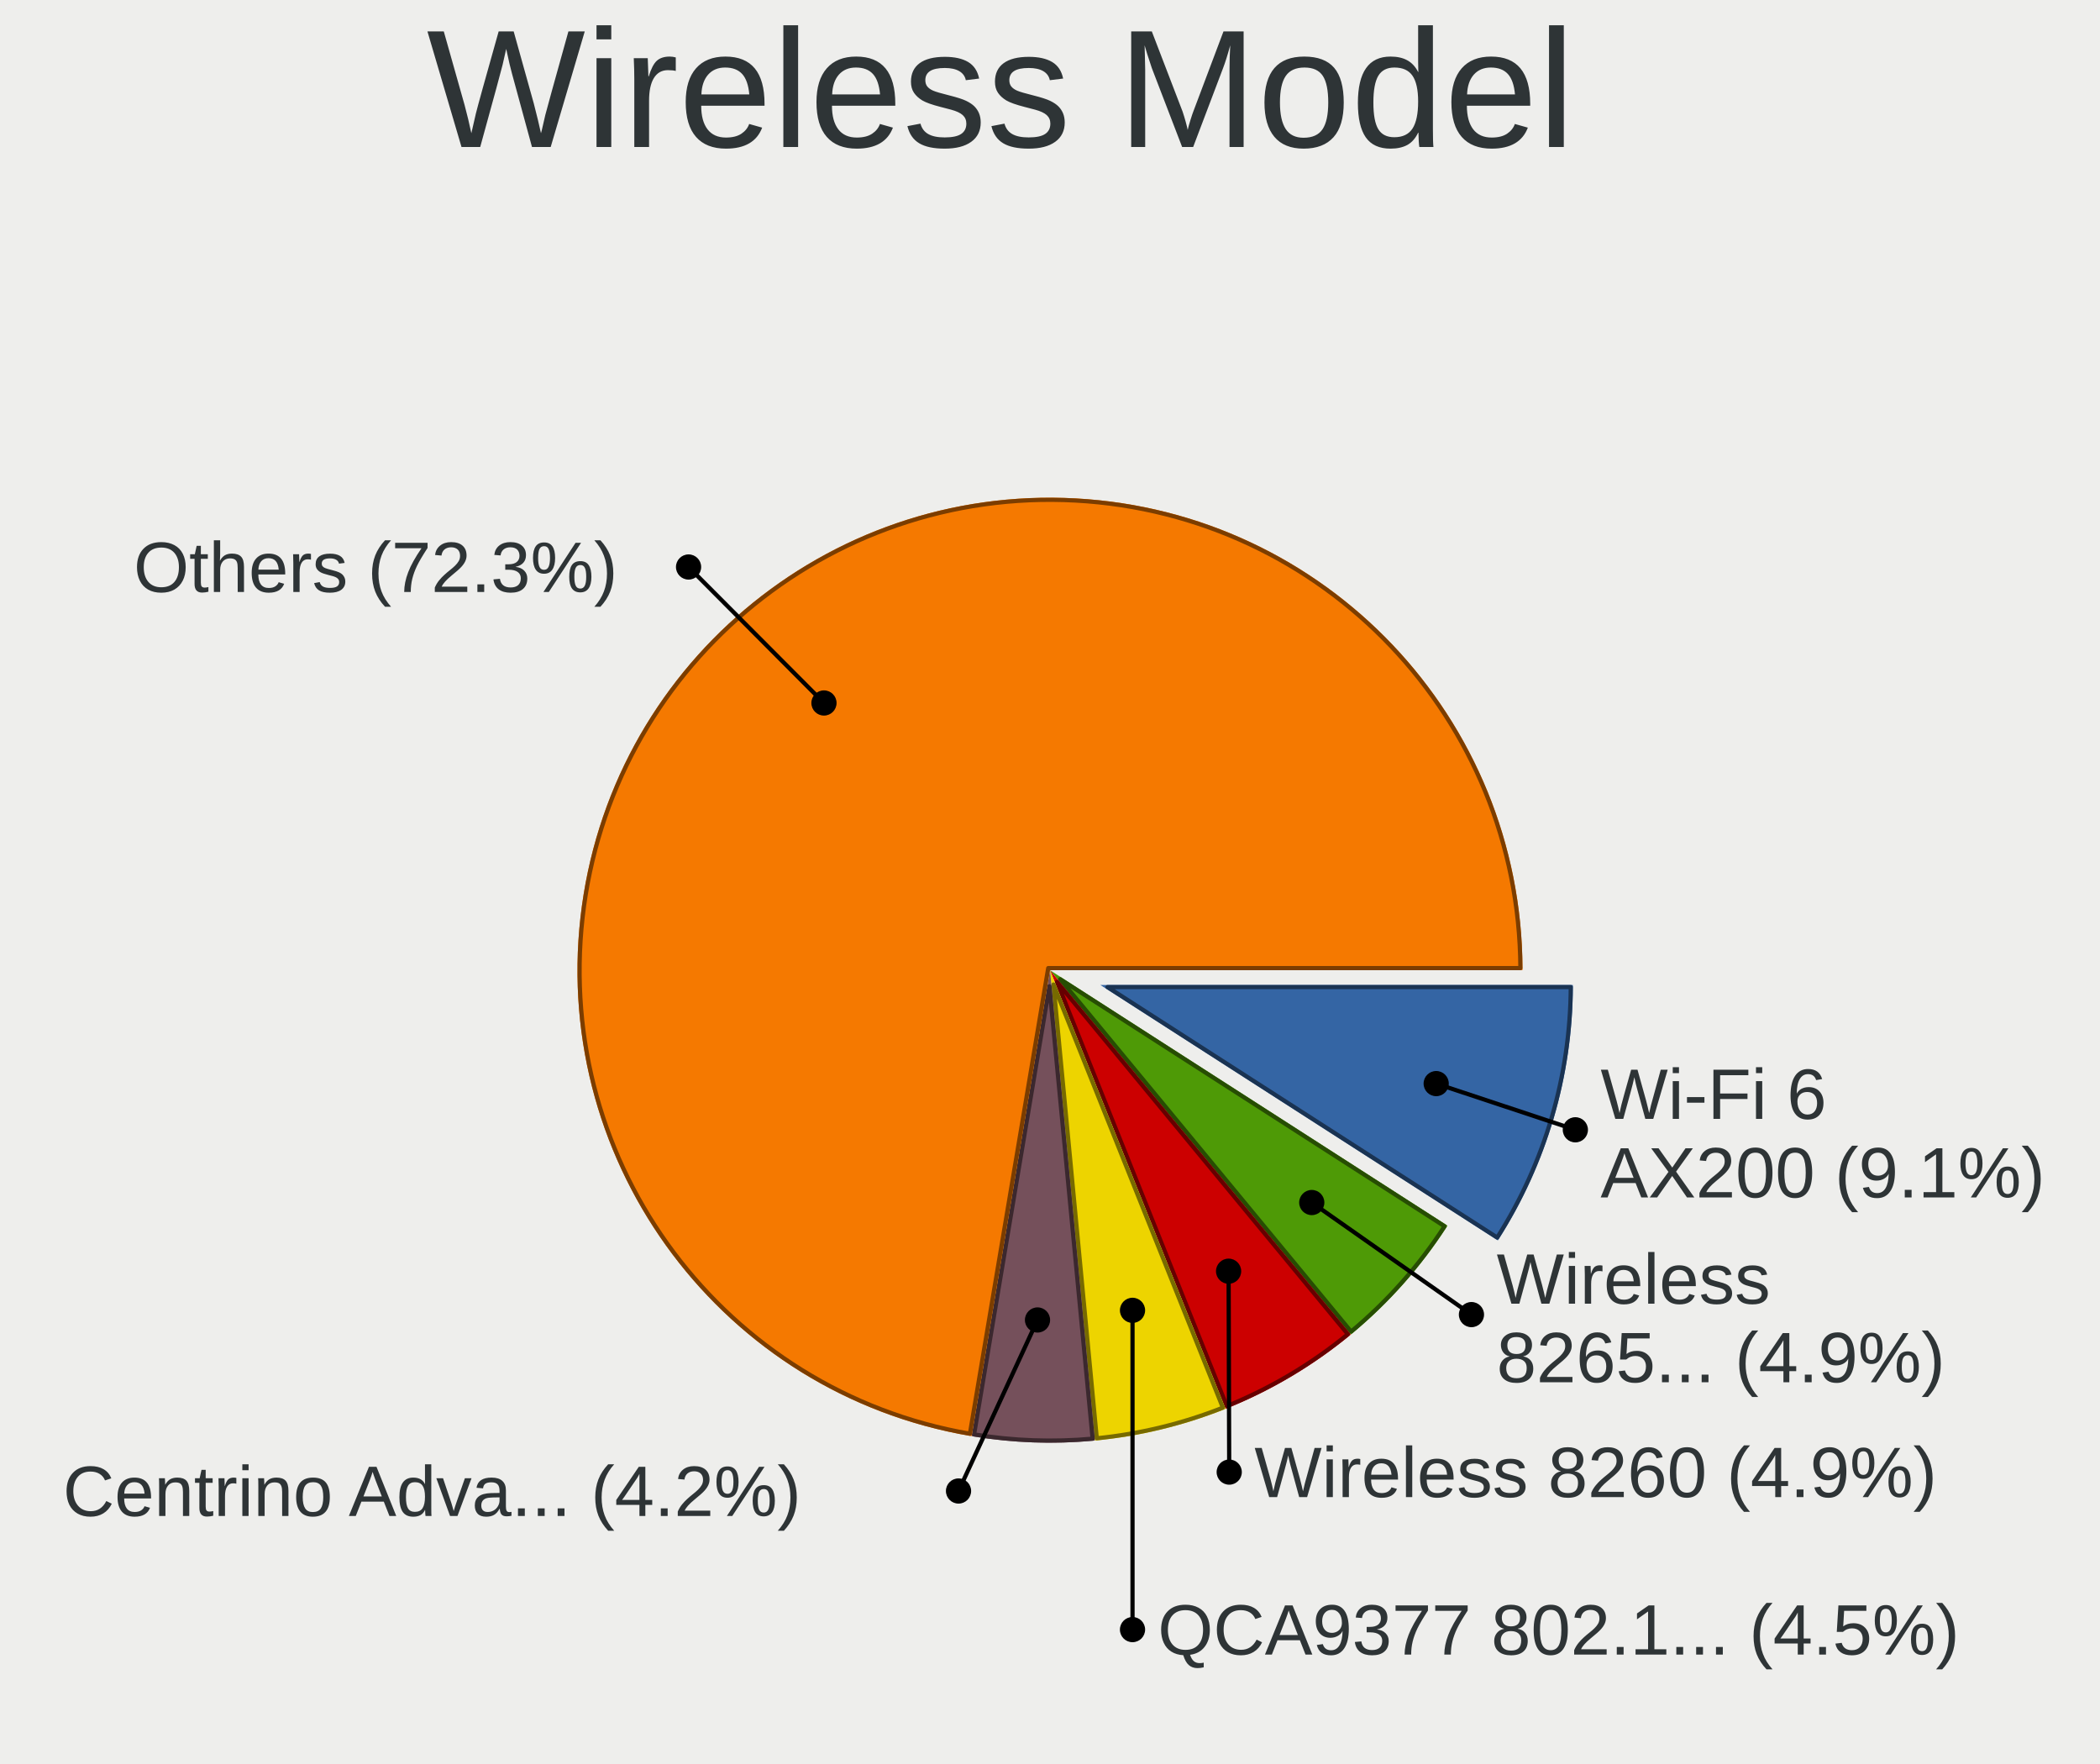
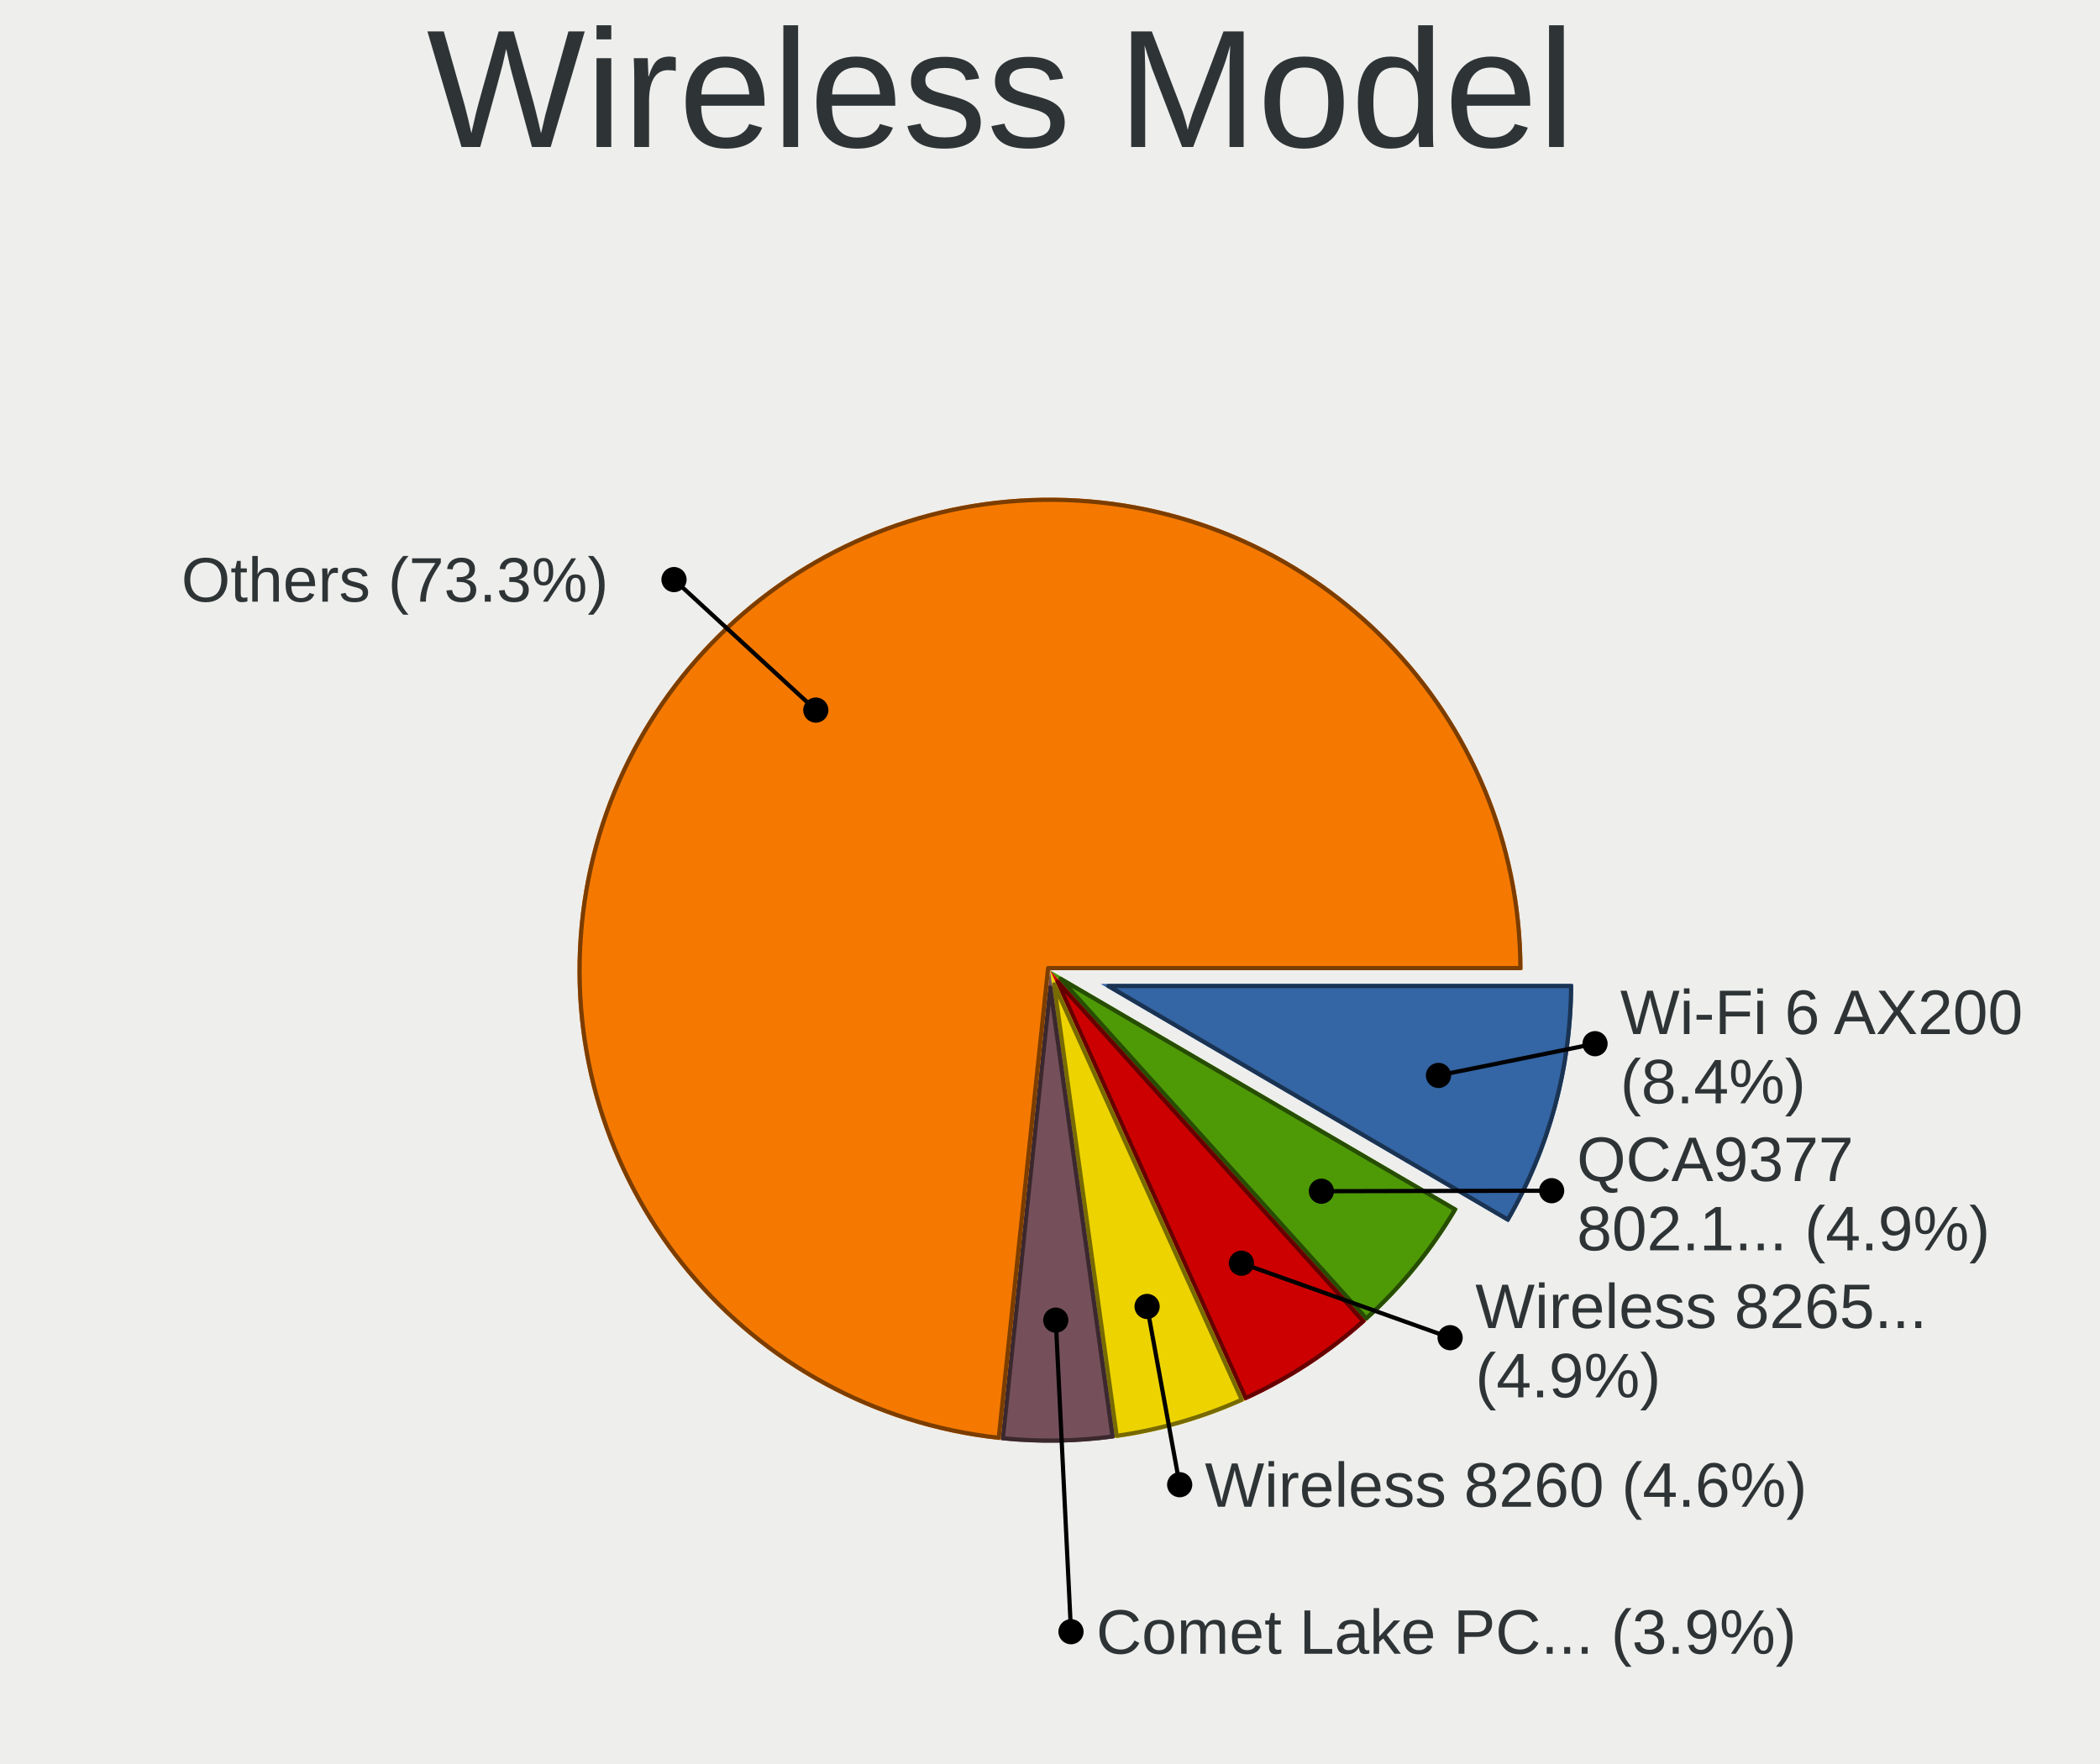
<svg xmlns="http://www.w3.org/2000/svg" width="500" height="420" version="1.0" id="ezcGraph">
  <defs />
  <g id="ezcGraphChart" color-rendering="optimizeQuality" shape-rendering="geometricPrecision" text-rendering="optimizeLegibility">
    <path d=" M 0,420 L 0,0 L 500,0 L 500,420 L 0,420 z " style="fill: #eeeeec; fill-opacity: 1.00; stroke: none;" id="ezcGraphPolygon_1" />
    <path d=" M 0,42 L 0,0 L 500,0 L 500,42 L 0,42 z " style="fill: #000000; fill-opacity: 0.00; stroke: none;" id="ezcGraphPolygon_2" />
-     <path d="M 261.99,234.52 L 374.49,234.52 A 112.50,112.50 0 0,1 356.63,295.34 z" style="fill: #3465a4; fill-opacity: 1.00; stroke: none; cursor: pointer;" id="ezcGraphCircleSector_4" />
-     <path d="M 263.70,235.02 L 373.99,235.02 A 112.00,112.00 0 0,1 356.48,294.65 z" style="fill: none; stroke: #1a3352; stroke-width: 1; stroke-opacity: 1.00; stroke-linecap: round; stroke-linejoin: round;" id="ezcGraphCircleSector_5" />
-     <path d="M 250.00,231.00 L 344.64,291.82 A 112.50,112.50 0 0,1 321.63,317.75 z" style="fill: #4e9a06; fill-opacity: 1.00; stroke: none; cursor: pointer;" id="ezcGraphCircleSector_6" />
-     <path d="M 252.43,233.15 L 343.95,291.97 A 112.00,112.00 0 0,1 321.69,317.05 z" style="fill: none; stroke: #274d03; stroke-width: 1; stroke-opacity: 1.00; stroke-linecap: round; stroke-linejoin: round;" id="ezcGraphCircleSector_7" />
-     <path d="M 250.00,231.00 L 321.63,317.75 A 112.50,112.50 0 0,1 291.81,335.44 z" style="fill: #cc0000; fill-opacity: 1.00; stroke: none; cursor: pointer;" id="ezcGraphCircleSector_8" />
-     <path d="M 251.66,233.79 L 320.92,317.68 A 112.00,112.00 0 0,1 292.09,334.79 z" style="fill: none; stroke: #660000; stroke-width: 1; stroke-opacity: 1.00; stroke-linecap: round; stroke-linejoin: round;" id="ezcGraphCircleSector_9" />
-     <path d="M 250.00,231.00 L 291.81,335.44 A 112.50,112.50 0 0,1 260.69,342.99 z" style="fill: #edd400; fill-opacity: 1.00; stroke: none; cursor: pointer;" id="ezcGraphCircleSector_10" />
-     <path d="M 250.83,234.41 L 291.16,335.16 A 112.00,112.00 0 0,1 261.14,342.45 z" style="fill: none; stroke: #776a00; stroke-width: 1; stroke-opacity: 1.00; stroke-linecap: round; stroke-linejoin: round;" id="ezcGraphCircleSector_11" />
-     <path d="M 250.00,231.00 L 260.69,342.99 A 112.50,112.50 0 0,1 231.34,341.94 z" style="fill: #75505b; fill-opacity: 1.00; stroke: none; cursor: pointer;" id="ezcGraphCircleSector_12" />
-     <path d="M 249.86,234.83 L 260.15,342.54 A 112.00,112.00 0 0,1 231.92,341.53 z" style="fill: none; stroke: #3b282e; stroke-width: 1; stroke-opacity: 1.00; stroke-linecap: round; stroke-linejoin: round;" id="ezcGraphCircleSector_13" />
-     <path d="M 250.00,231.00 L 231.34,341.94 A 112.50,112.50 0 1,1 362.50,231.00 z" style="fill: #f57900; fill-opacity: 1.00; stroke: none;" id="ezcGraphCircleSector_14" />
-     <path d="M 249.58,230.50 L 230.93,341.37 A 112.00,112.00 0 1,1 362.00,230.50 z" style="fill: none; stroke: #7b3d00; stroke-width: 1; stroke-opacity: 1.00; stroke-linecap: round; stroke-linejoin: round;" id="ezcGraphCircleSector_15" />
-     <path d=" M 196.182,167.376 L 163.944,135" style="fill: none; stroke: #000000; stroke-width: 1; stroke-opacity: 1.00; stroke-linecap: round; stroke-linejoin: round;" id="ezcGraphLine_16" />
-     <ellipse cx="196.182" cy="167.376" rx="3" ry="3" style="fill: #000000; fill-opacity: 1.00; stroke: none;" id="ezcGraphCircle_17" />
-     <ellipse cx="163.944" cy="135" rx="3" ry="3" style="fill: #000000; fill-opacity: 1.00; stroke: none;" id="ezcGraphCircle_18" />
-     <path d=" M 247.026,314.28 L 228.22,355" style="fill: none; stroke: #000000; stroke-width: 1; stroke-opacity: 1.00; stroke-linecap: round; stroke-linejoin: round;" id="ezcGraphLine_20" />
-     <ellipse cx="247.026" cy="314.28" rx="3" ry="3" style="fill: #000000; fill-opacity: 1.00; stroke: none;" id="ezcGraphCircle_21" />
-     <ellipse cx="228.22" cy="355" rx="3" ry="3" style="fill: #000000; fill-opacity: 1.00; stroke: none;" id="ezcGraphCircle_22" />
-     <path d=" M 341.951,257.999 L 375.084,269" style="fill: none; stroke: #000000; stroke-width: 1; stroke-opacity: 1.00; stroke-linecap: round; stroke-linejoin: round;" id="ezcGraphLine_24" />
-     <ellipse cx="341.951" cy="257.999" rx="3" ry="3" style="fill: #000000; fill-opacity: 1.00; stroke: none;" id="ezcGraphCircle_25" />
-     <ellipse cx="375.084" cy="269" rx="3" ry="3" style="fill: #000000; fill-opacity: 1.00; stroke: none;" id="ezcGraphCircle_26" />
-     <path d=" M 312.325,286.317 L 350.345,313" style="fill: none; stroke: #000000; stroke-width: 1; stroke-opacity: 1.00; stroke-linecap: round; stroke-linejoin: round;" id="ezcGraphLine_28" />
-     <ellipse cx="312.325" cy="286.317" rx="3" ry="3" style="fill: #000000; fill-opacity: 1.00; stroke: none;" id="ezcGraphCircle_29" />
-     <ellipse cx="350.345" cy="313" rx="3" ry="3" style="fill: #000000; fill-opacity: 1.00; stroke: none;" id="ezcGraphCircle_30" />
-     <path d=" M 292.522,302.668 L 292.671,350.5" style="fill: none; stroke: #000000; stroke-width: 1; stroke-opacity: 1.00; stroke-linecap: round; stroke-linejoin: round;" id="ezcGraphLine_32" />
-     <ellipse cx="292.522" cy="302.668" rx="3" ry="3" style="fill: #000000; fill-opacity: 1.00; stroke: none;" id="ezcGraphCircle_33" />
-     <ellipse cx="292.671" cy="350.5" rx="3" ry="3" style="fill: #000000; fill-opacity: 1.00; stroke: none;" id="ezcGraphCircle_34" />
-     <path d=" M 269.647,311.984 L 269.647,388" style="fill: none; stroke: #000000; stroke-width: 1; stroke-opacity: 1.00; stroke-linecap: round; stroke-linejoin: round;" id="ezcGraphLine_36" />
-     <ellipse cx="269.647" cy="311.984" rx="3" ry="3" style="fill: #000000; fill-opacity: 1.00; stroke: none;" id="ezcGraphCircle_37" />
-     <ellipse cx="269.647" cy="388" rx="3" ry="3" style="fill: #000000; fill-opacity: 1.00; stroke: none;" id="ezcGraphCircle_38" />
+     <path d="M 262.07,234.27 L 374.57,234.27 A 112.50,112.50 0 0,1 359.18,291.05 z" style="fill: #3465a4; fill-opacity: 1.00; stroke: none; cursor: pointer;" id="ezcGraphCircleSector_4" />
+     <path d="M 263.91,234.77 L 374.07,234.77 A 112.00,112.00 0 0,1 359.00,290.37 z" style="fill: none; stroke: #1a3352; stroke-width: 1; stroke-opacity: 1.00; stroke-linecap: round; stroke-linejoin: round;" id="ezcGraphCircleSector_5" />
+     <path d="M 250.00,231.00 L 347.12,287.79 A 112.50,112.50 0 0,1 325.28,314.60 z" style="fill: #4e9a06; fill-opacity: 1.00; stroke: none; cursor: pointer;" id="ezcGraphCircleSector_6" />
+     <path d="M 252.52,233.05 L 346.43,287.97 A 112.00,112.00 0 0,1 325.31,313.90 z" style="fill: none; stroke: #274d03; stroke-width: 1; stroke-opacity: 1.00; stroke-linecap: round; stroke-linejoin: round;" id="ezcGraphCircleSector_7" />
+     <path d="M 250.00,231.00 L 325.28,314.60 A 112.50,112.50 0 0,1 296.32,333.52 z" style="fill: #cc0000; fill-opacity: 1.00; stroke: none; cursor: pointer;" id="ezcGraphCircleSector_8" />
+     <path d="M 251.78,233.72 L 324.57,314.57 A 112.00,112.00 0 0,1 296.57,332.86 z" style="fill: none; stroke: #660000; stroke-width: 1; stroke-opacity: 1.00; stroke-linecap: round; stroke-linejoin: round;" id="ezcGraphCircleSector_9" />
+     <path d="M 250.00,231.00 L 296.32,333.52 A 112.50,112.50 0 0,1 265.45,342.43 z" style="fill: #edd400; fill-opacity: 1.00; stroke: none; cursor: pointer;" id="ezcGraphCircleSector_10" />
+     <path d="M 250.97,234.36 L 295.66,333.27 A 112.00,112.00 0 0,1 265.88,341.87 z" style="fill: none; stroke: #776a00; stroke-width: 1; stroke-opacity: 1.00; stroke-linecap: round; stroke-linejoin: round;" id="ezcGraphCircleSector_11" />
+     <path d="M 250.00,231.00 L 265.45,342.43 A 112.50,112.50 0 0,1 238.24,342.88 z" style="fill: #75505b; fill-opacity: 1.00; stroke: none; cursor: pointer;" id="ezcGraphCircleSector_12" />
+     <path d="M 250.07,235.13 L 264.89,342.01 A 112.00,112.00 0 0,1 238.79,342.44 z" style="fill: none; stroke: #3b282e; stroke-width: 1; stroke-opacity: 1.00; stroke-linecap: round; stroke-linejoin: round;" id="ezcGraphCircleSector_13" />
+     <path d="M 250.00,231.00 L 238.24,342.88 A 112.50,112.50 0 1,1 362.50,231.00 z" style="fill: #f57900; fill-opacity: 1.00; stroke: none;" id="ezcGraphCircleSector_14" />
+     <path d="M 249.55,230.50 L 237.80,342.33 A 112.00,112.00 0 1,1 362.00,230.50 z" style="fill: none; stroke: #7b3d00; stroke-width: 1; stroke-opacity: 1.00; stroke-linecap: round; stroke-linejoin: round;" id="ezcGraphCircleSector_15" />
+     <path d=" M 194.239,169.071 L 160.477,138" style="fill: none; stroke: #000000; stroke-width: 1; stroke-opacity: 1.00; stroke-linecap: round; stroke-linejoin: round;" id="ezcGraphLine_16" />
+     <ellipse cx="194.239" cy="169.071" rx="3" ry="3" style="fill: #000000; fill-opacity: 1.00; stroke: none;" id="ezcGraphCircle_17" />
+     <ellipse cx="160.477" cy="138" rx="3" ry="3" style="fill: #000000; fill-opacity: 1.00; stroke: none;" id="ezcGraphCircle_18" />
+     <path d=" M 342.499,256.058 L 379.769,248.5" style="fill: none; stroke: #000000; stroke-width: 1; stroke-opacity: 1.00; stroke-linecap: round; stroke-linejoin: round;" id="ezcGraphLine_20" />
+     <ellipse cx="342.499" cy="256.058" rx="3" ry="3" style="fill: #000000; fill-opacity: 1.00; stroke: none;" id="ezcGraphCircle_21" />
+     <ellipse cx="379.769" cy="248.5" rx="3" ry="3" style="fill: #000000; fill-opacity: 1.00; stroke: none;" id="ezcGraphCircle_22" />
+     <path d=" M 314.617,283.622 L 369.44,283.5" style="fill: none; stroke: #000000; stroke-width: 1; stroke-opacity: 1.00; stroke-linecap: round; stroke-linejoin: round;" id="ezcGraphLine_24" />
+     <ellipse cx="314.617" cy="283.622" rx="3" ry="3" style="fill: #000000; fill-opacity: 1.00; stroke: none;" id="ezcGraphCircle_25" />
+     <ellipse cx="369.44" cy="283.5" rx="3" ry="3" style="fill: #000000; fill-opacity: 1.00; stroke: none;" id="ezcGraphCircle_26" />
+     <path d=" M 295.579,300.764 L 345.268,318.5" style="fill: none; stroke: #000000; stroke-width: 1; stroke-opacity: 1.00; stroke-linecap: round; stroke-linejoin: round;" id="ezcGraphLine_28" />
+     <ellipse cx="295.579" cy="300.764" rx="3" ry="3" style="fill: #000000; fill-opacity: 1.00; stroke: none;" id="ezcGraphCircle_29" />
+     <ellipse cx="345.268" cy="318.5" rx="3" ry="3" style="fill: #000000; fill-opacity: 1.00; stroke: none;" id="ezcGraphCircle_30" />
+     <path d=" M 273.117,311.063 L 280.875,353.5" style="fill: none; stroke: #000000; stroke-width: 1; stroke-opacity: 1.00; stroke-linecap: round; stroke-linejoin: round;" id="ezcGraphLine_32" />
+     <ellipse cx="273.117" cy="311.063" rx="3" ry="3" style="fill: #000000; fill-opacity: 1.00; stroke: none;" id="ezcGraphCircle_33" />
+     <ellipse cx="280.875" cy="353.5" rx="3" ry="3" style="fill: #000000; fill-opacity: 1.00; stroke: none;" id="ezcGraphCircle_34" />
+     <path d=" M 251.378,314.322 L 255,388.5" style="fill: none; stroke: #000000; stroke-width: 1; stroke-opacity: 1.00; stroke-linecap: round; stroke-linejoin: round;" id="ezcGraphLine_36" />
+     <ellipse cx="251.378" cy="314.322" rx="3" ry="3" style="fill: #000000; fill-opacity: 1.00; stroke: none;" id="ezcGraphCircle_37" />
+     <ellipse cx="255" cy="388.5" rx="3" ry="3" style="fill: #000000; fill-opacity: 1.00; stroke: none;" id="ezcGraphCircle_38" />
    <g id="ezcGraphTextBox_3">
      <path d=" M 101.1,42 L 101.1,0.5 L 399.4,0.5 L 399.4,42 L 101.1,42 z " style="fill: #ffffff; fill-opacity: 0.00; stroke: none;" id="ezcGraphPolygon_40" />
      <text id="ezcGraphTextBox_3_text" x="101.6" text-length="296.8px" y="35" style="font-size: 40px; font-family: 'Arial'; fill: #2e3436; fill-opacity: 1.00; stroke: none;">Wireless Model</text>
    </g>
    <g id="ezcGraphTextBox_19">
-       <path d=" M 31.304,144.5 L 31.304,126 L 158.944,126 L 158.944,144.5 L 31.304,144.5 z " style="fill: #ffffff; fill-opacity: 0.00; stroke: none;" id="ezcGraphPolygon_41" />
-       <text id="ezcGraphTextBox_19_text" x="31.804" text-length="126.14px" y="140.95" style="font-size: 17px; font-family: 'Arial'; fill: #2e3436; fill-opacity: 1.00; stroke: none;">Others (72.3%)</text>
+       <path d=" M 42.678,146.5 L 42.678,130 L 155.477,130 L 155.477,146.5 L 42.678,146.5 z " style="fill: #ffffff; fill-opacity: 0.00; stroke: none;" id="ezcGraphPolygon_41" />
+       <text id="ezcGraphTextBox_19_text" x="43.178" text-length="111.3px" y="143.25" style="font-size: 15px; font-family: 'Arial'; fill: #2e3436; fill-opacity: 1.00; stroke: none;">Others (73.3%)</text>
    </g>
    <g id="ezcGraphTextBox_23" style=" cursor: pointer;">
-       <path d=" M 14.49,364.5 L 14.49,346 L 223.22,346 L 223.22,364.5 L 14.49,364.5 z " style="fill: #ffffff; fill-opacity: 0.00; stroke: none;" id="ezcGraphPolygon_42" />
-       <text id="ezcGraphTextBox_23_text" x="14.99" text-length="207.23px" y="360.95" style="font-size: 17px; font-family: 'Arial'; fill: #2e3436; fill-opacity: 1.00; stroke: none;">Centrino Adva... (4.2%)</text>
+       <path d=" M 385.269,264.55 L 385.269,232.95 L 490.119,232.95 L 490.119,264.55 L 385.269,264.55 z " style="fill: #ffffff; fill-opacity: 0.00; stroke: none;" id="ezcGraphPolygon_42" />
+       <text id="ezcGraphTextBox_23_text" x="385.769" text-length="103.35px" y="246.2" style="font-size: 15px; font-family: 'Arial'; fill: #2e3436; fill-opacity: 1.00; stroke: none;">Wi-Fi 6 AX200</text>
+       <text id="ezcGraphTextBox_23_text" x="385.769" text-length="47.7px" y="262.7" style="font-size: 15px; font-family: 'Arial'; fill: #2e3436; fill-opacity: 1.00; stroke: none;">(8.4%)</text>
    </g>
    <g id="ezcGraphTextBox_27" style=" cursor: pointer;">
-       <path d=" M 380.584,287.05 L 380.584,251.45 L 490.204,251.45 L 490.204,287.05 L 380.584,287.05 z " style="fill: #ffffff; fill-opacity: 0.00; stroke: none;" id="ezcGraphPolygon_43" />
-       <text id="ezcGraphTextBox_27_text" x="381.084" text-length="63.07px" y="266.4" style="font-size: 17px; font-family: 'Arial'; fill: #2e3436; fill-opacity: 1.00; stroke: none;">Wi-Fi 6</text>
-       <text id="ezcGraphTextBox_27_text" x="381.084" text-length="108.12px" y="285.1" style="font-size: 17px; font-family: 'Arial'; fill: #2e3436; fill-opacity: 1.00; stroke: none;">AX200 (9.1%)</text>
+       <path d=" M 374.94,299.55 L 374.94,267.95 L 495.69,267.95 L 495.69,299.55 L 374.94,299.55 z " style="fill: #ffffff; fill-opacity: 0.00; stroke: none;" id="ezcGraphPolygon_43" />
+       <text id="ezcGraphTextBox_27_text" x="375.44" text-length="55.65px" y="281.2" style="font-size: 15px; font-family: 'Arial'; fill: #2e3436; fill-opacity: 1.00; stroke: none;">QCA9377</text>
+       <text id="ezcGraphTextBox_27_text" x="375.44" text-length="119.25px" y="297.7" style="font-size: 15px; font-family: 'Arial'; fill: #2e3436; fill-opacity: 1.00; stroke: none;">802.1... (4.9%)</text>
    </g>
    <g id="ezcGraphTextBox_31" style=" cursor: pointer;">
-       <path d=" M 355.845,331.05 L 355.845,295.45 L 483.485,295.45 L 483.485,331.05 L 355.845,331.05 z " style="fill: #ffffff; fill-opacity: 0.00; stroke: none;" id="ezcGraphPolygon_44" />
-       <text id="ezcGraphTextBox_31_text" x="356.345" text-length="72.08px" y="310.4" style="font-size: 17px; font-family: 'Arial'; fill: #2e3436; fill-opacity: 1.00; stroke: none;">Wireless</text>
-       <text id="ezcGraphTextBox_31_text" x="356.345" text-length="126.14px" y="329.1" style="font-size: 17px; font-family: 'Arial'; fill: #2e3436; fill-opacity: 1.00; stroke: none;">8265... (4.9%)</text>
+       <path d=" M 350.768,334.55 L 350.768,302.95 L 479.468,302.95 L 479.468,334.55 L 350.768,334.55 z " style="fill: #ffffff; fill-opacity: 0.00; stroke: none;" id="ezcGraphPolygon_44" />
+       <text id="ezcGraphTextBox_31_text" x="351.268" text-length="127.2px" y="316.2" style="font-size: 15px; font-family: 'Arial'; fill: #2e3436; fill-opacity: 1.00; stroke: none;">Wireless 8265...</text>
+       <text id="ezcGraphTextBox_31_text" x="351.268" text-length="47.7px" y="332.7" style="font-size: 15px; font-family: 'Arial'; fill: #2e3436; fill-opacity: 1.00; stroke: none;">(4.9%)</text>
    </g>
    <g id="ezcGraphTextBox_35" style=" cursor: pointer;">
-       <path d=" M 298.171,360 L 298.171,341.5 L 479.871,341.5 L 479.871,360 L 298.171,360 z " style="fill: #ffffff; fill-opacity: 0.00; stroke: none;" id="ezcGraphPolygon_45" />
-       <text id="ezcGraphTextBox_35_text" x="298.671" text-length="180.2px" y="356.45" style="font-size: 17px; font-family: 'Arial'; fill: #2e3436; fill-opacity: 1.00; stroke: none;">Wireless 8260 (4.9%)</text>
+       <path d=" M 286.375,362 L 286.375,345.5 L 446.875,345.5 L 446.875,362 L 286.375,362 z " style="fill: #ffffff; fill-opacity: 0.00; stroke: none;" id="ezcGraphPolygon_45" />
+       <text id="ezcGraphTextBox_35_text" x="286.875" text-length="159px" y="358.75" style="font-size: 15px; font-family: 'Arial'; fill: #2e3436; fill-opacity: 1.00; stroke: none;">Wireless 8260 (4.6%)</text>
    </g>
    <g id="ezcGraphTextBox_39" style=" cursor: pointer;">
-       <path d=" M 275.147,397.5 L 275.147,379 L 483.877,379 L 483.877,397.5 L 275.147,397.5 z " style="fill: #ffffff; fill-opacity: 0.00; stroke: none;" id="ezcGraphPolygon_46" />
-       <text id="ezcGraphTextBox_39_text" x="275.647" text-length="207.23px" y="393.95" style="font-size: 17px; font-family: 'Arial'; fill: #2e3436; fill-opacity: 1.00; stroke: none;">QCA9377 802.1... (4.5%)</text>
+       <path d=" M 260.5,397 L 260.5,380.5 L 444.85,380.5 L 444.85,397 L 260.5,397 z " style="fill: #ffffff; fill-opacity: 0.00; stroke: none;" id="ezcGraphPolygon_46" />
+       <text id="ezcGraphTextBox_39_text" x="261" text-length="182.85px" y="393.75" style="font-size: 15px; font-family: 'Arial'; fill: #2e3436; fill-opacity: 1.00; stroke: none;">Comet Lake PC... (3.9%)</text>
    </g>
  </g>
</svg>
